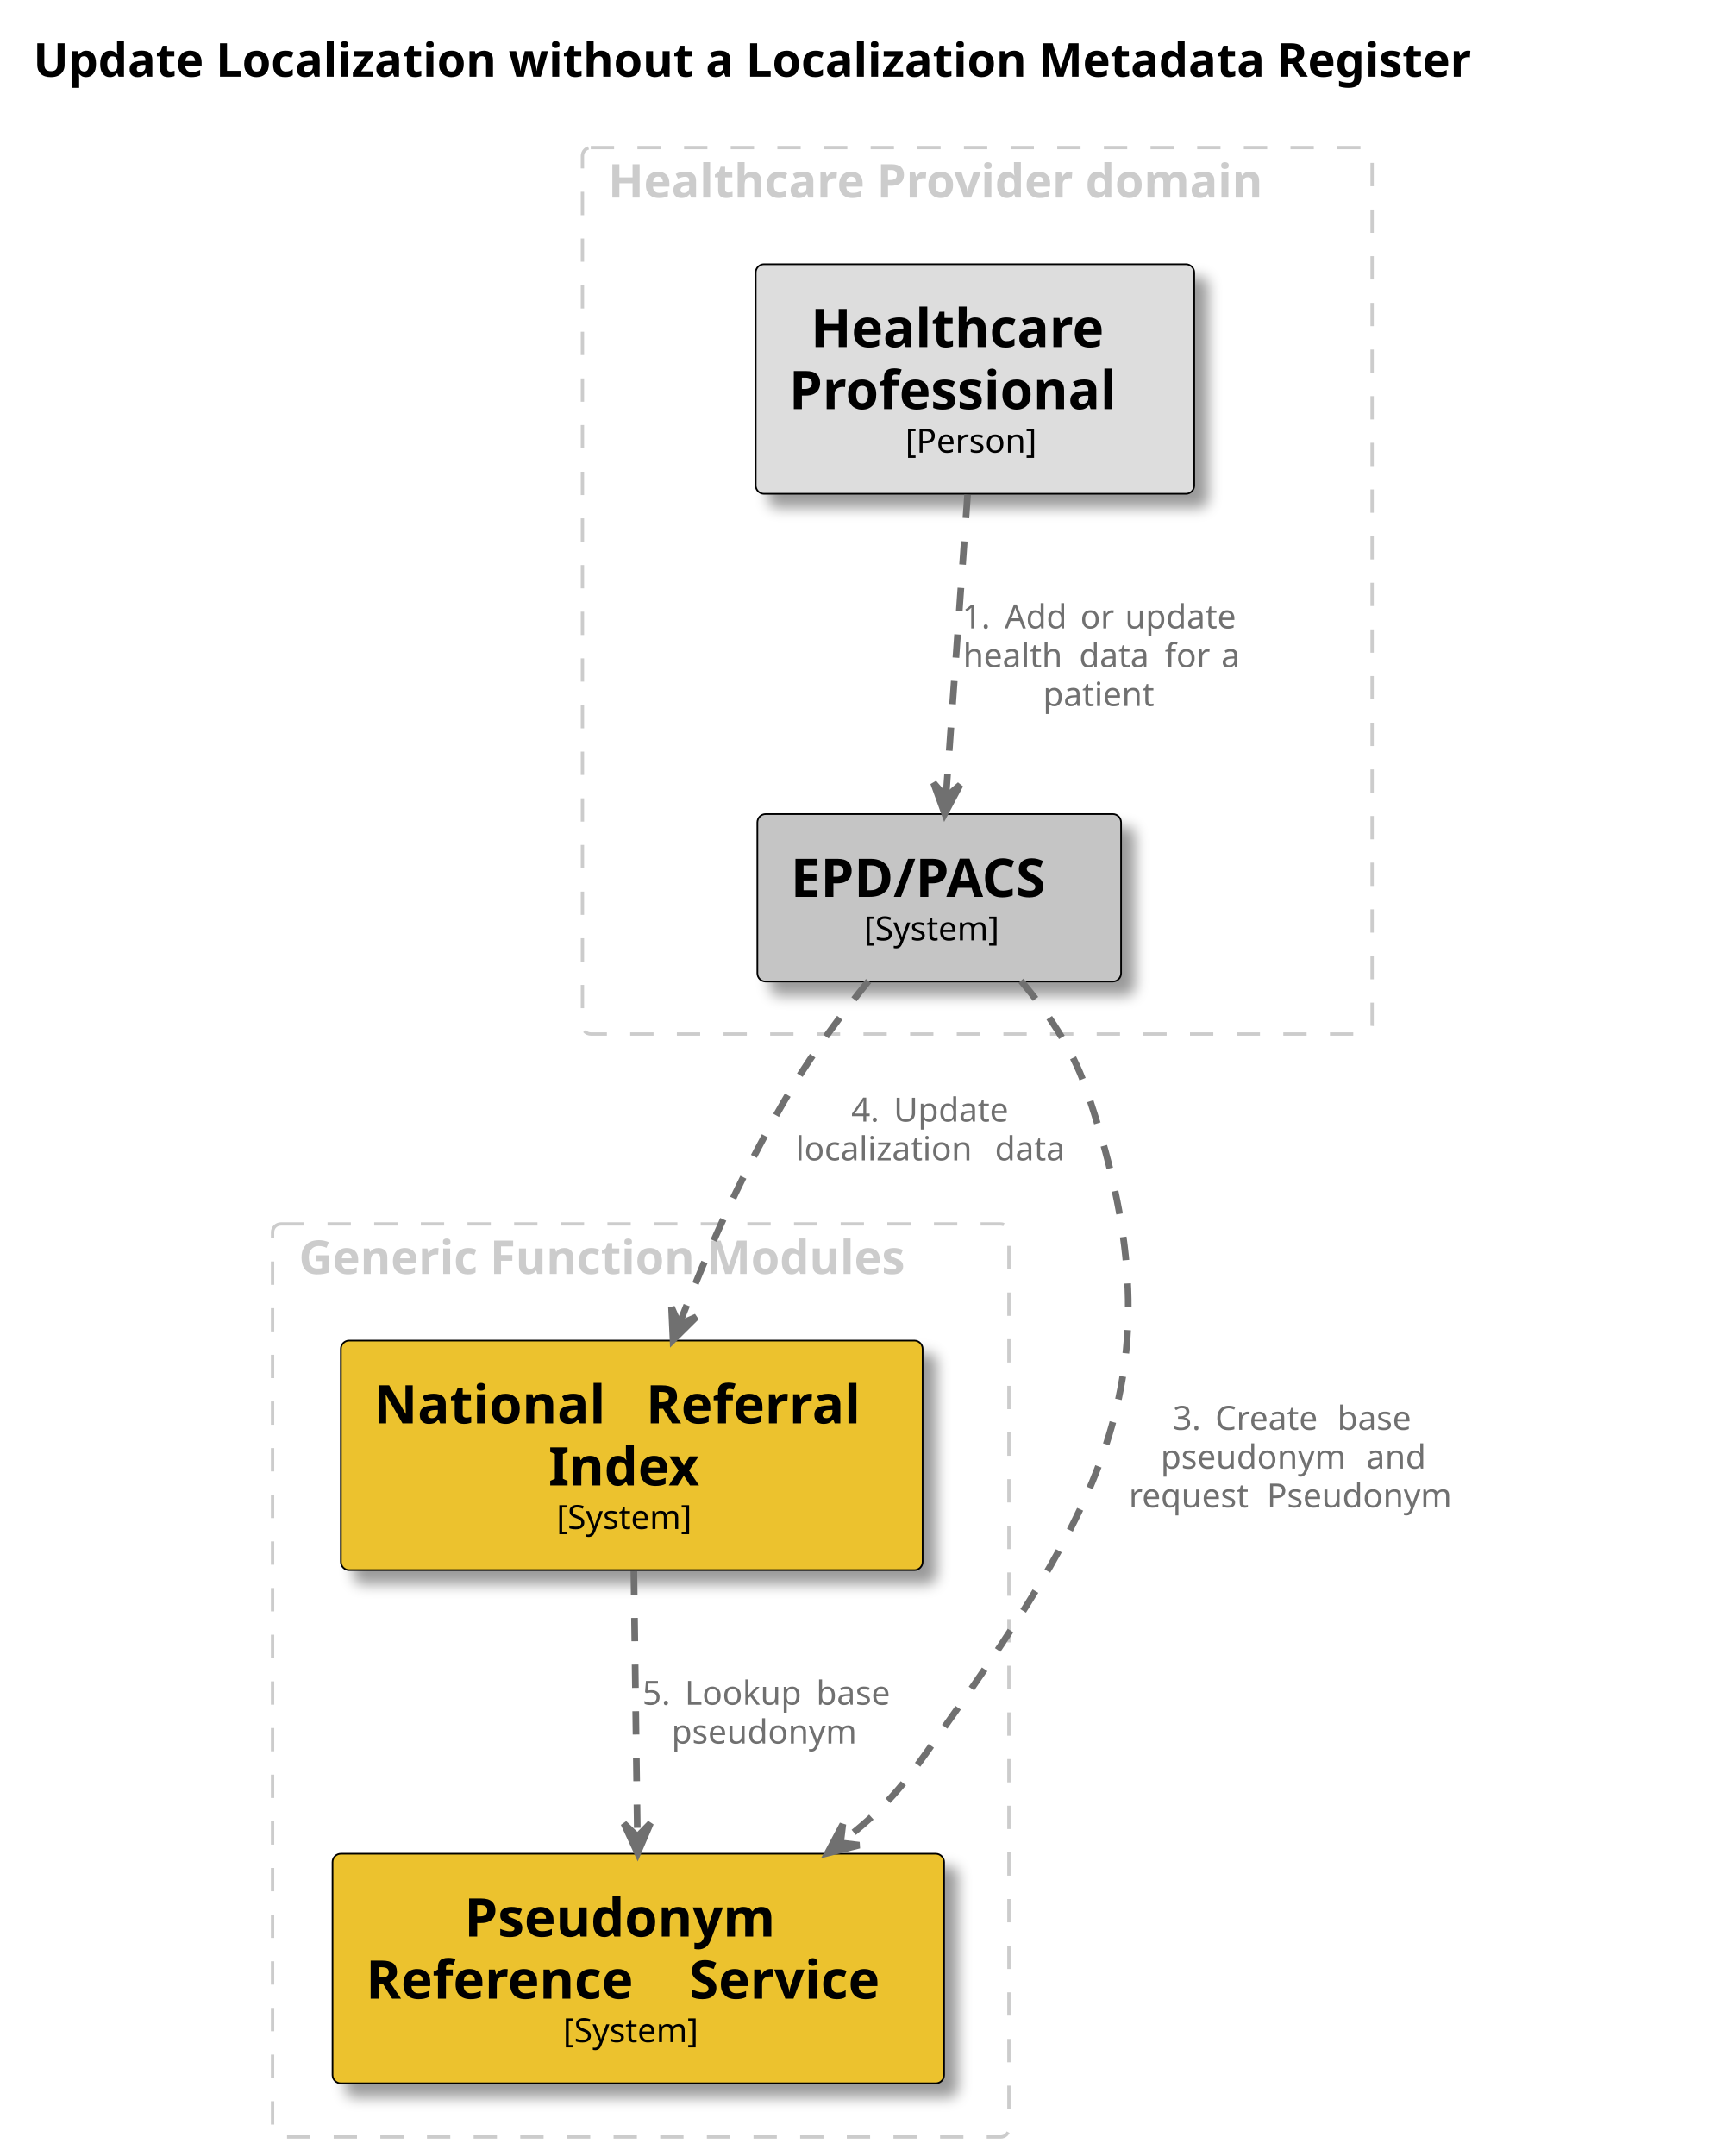
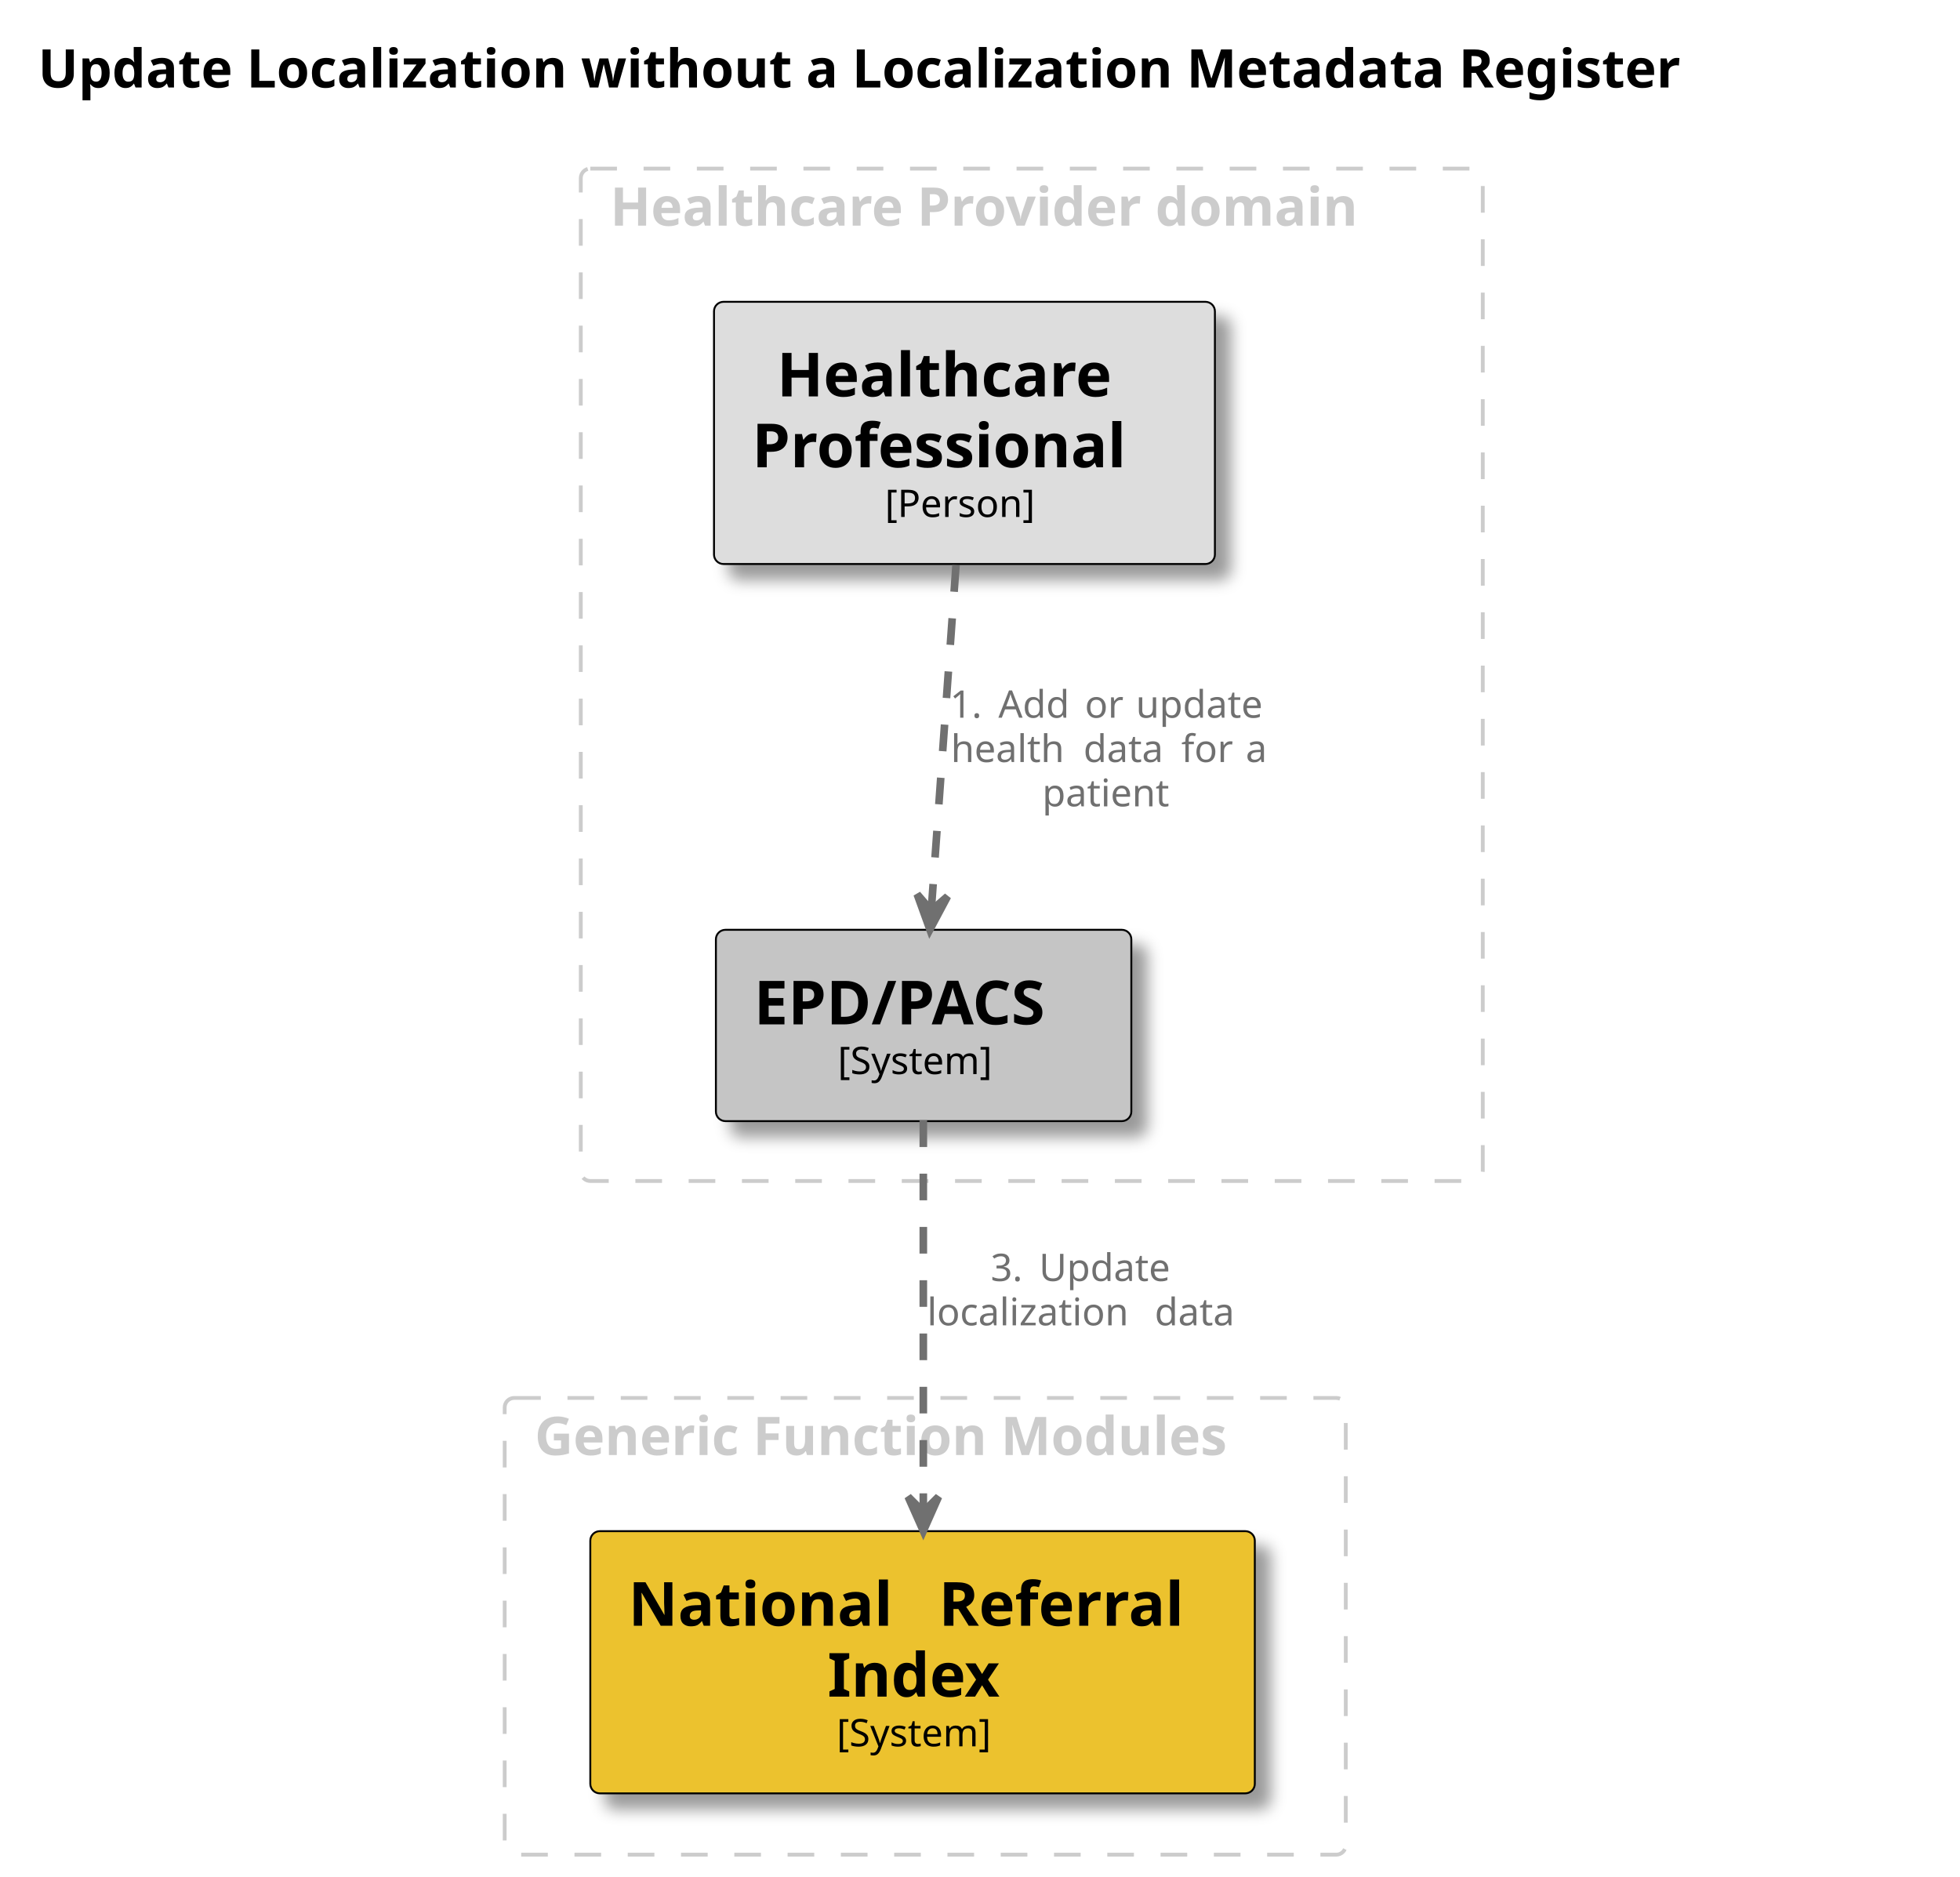
- <svg xmlns="http://www.w3.org/2000/svg" contentStyleType="text/css" height="647px" preserveAspectRatio="none" style="width:515px;height:647px;background:#FFFFFF;" version="1.1" viewBox="0 0 515 647" width="515px" zoomAndPan="magnify">
+ <svg xmlns="http://www.w3.org/2000/svg" contentStyleType="text/css" height="493px" preserveAspectRatio="none" style="width:515px;height:493px;background:#FFFFFF;" version="1.1" viewBox="0 0 515 493" width="515px" zoomAndPan="magnify">
  <defs>
-     <filter height="300%" id="ft8bjuc9xzxzd" width="300%" x="-1" y="-1">
+     <filter height="300%" id="fzafud13arjfj" width="300%" x="-1" y="-1">
      <feGaussianBlur result="blurOut" stdDeviation="2.0" />
      <feColorMatrix in="blurOut" result="blurOut2" type="matrix" values="0 0 0 0 0 0 0 0 0 0 0 0 0 0 0 0 0 0 .4 0" />
      <feOffset dx="4.0" dy="4.0" in="blurOut2" result="blurOut3" />
      <feBlend in="SourceGraphic" in2="blurOut3" mode="normal" />
    </filter>
  </defs>
  <g>
    <text fill="#000000" font-family="sans-serif" font-size="14" font-weight="bold" lengthAdjust="spacing" textLength="487.211" x="10" y="22.995">Update Localization without a Localization Metadata Register</text>
    <g id="cluster_group1">
-       <rect fill="none" height="274" rx="2.5" ry="2.5" style="stroke:#CCCCCC;stroke-width:1.0;stroke-dasharray:7.0,7.0;" width="221" x="81.803" y="367.297" />
-       <text fill="#CCCCCC" font-family="sans-serif" font-size="14" font-weight="bold" lengthAdjust="spacing" textLength="205.235" x="89.686" y="382.292">Generic Function Modules</text>
+       <rect fill="none" height="120" rx="2.5" ry="2.5" style="stroke:#CCCCCC;stroke-width:1.0;stroke-dasharray:7.0,7.0;" width="221" x="132.606" y="367.297" />
+       <text fill="#CCCCCC" font-family="sans-serif" font-size="14" font-weight="bold" lengthAdjust="spacing" textLength="205.235" x="140.488" y="382.292">Generic Function Modules</text>
    </g>
    <g id="cluster_group2">
-       <rect fill="none" height="266" rx="2.5" ry="2.5" style="stroke:#CCCCCC;stroke-width:1.0;stroke-dasharray:7.0,7.0;" width="237" x="174.803" y="44.297" />
-       <text fill="#CCCCCC" font-family="sans-serif" font-size="14" font-weight="bold" lengthAdjust="spacing" textLength="221.58" x="182.513" y="59.292">Healthcare Provider domain</text>
-     </g>
-     <g id="elem_PseudonymReferenceService">
-       <rect fill="#ECC22E" filter="url(#ft8bjuc9xzxzd)" height="68.891" rx="2.5" ry="2.5" style="stroke:#000000;stroke-width:0.5;" width="183.539" x="99.803" y="556.297" />
-       <text fill="#000000" font-family="sans-serif" font-size="16" font-weight="bold" lengthAdjust="spacing" textLength="104.43" x="139.358" y="581.148">Pseudonym</text>
-       <text fill="#000000" font-family="sans-serif" font-size="16" font-weight="bold" lengthAdjust="spacing" textLength="91.453" x="109.803" y="599.773">Reference</text>
-       <text fill="#000000" font-family="sans-serif" font-size="16" font-weight="bold" lengthAdjust="spacing" textLength="5.57" x="201.256" y="599.773"> </text>
-       <text fill="#000000" font-family="sans-serif" font-size="16" font-weight="bold" lengthAdjust="spacing" textLength="66.516" x="206.827" y="599.773">Service</text>
-       <text fill="#000000" font-family="sans-serif" font-size="10" lengthAdjust="spacing" textLength="45.093" x="169.026" y="612.829">[System]</text>
+       <rect fill="none" height="266" rx="2.5" ry="2.5" style="stroke:#CCCCCC;stroke-width:1.0;stroke-dasharray:7.0,7.0;" width="237" x="152.606" y="44.297" />
+       <text fill="#CCCCCC" font-family="sans-serif" font-size="14" font-weight="bold" lengthAdjust="spacing" textLength="221.58" x="160.315" y="59.292">Healthcare Provider domain</text>
    </g>
    <g id="elem_NationalReferralIndex">
-       <rect fill="#ECC22E" filter="url(#ft8bjuc9xzxzd)" height="68.891" rx="2.5" ry="2.5" style="stroke:#000000;stroke-width:0.5;" width="174.602" x="102.303" y="402.297" />
-       <text fill="#000000" font-family="sans-serif" font-size="16" font-weight="bold" lengthAdjust="spacing" textLength="75.984" x="112.303" y="427.148">National</text>
-       <text fill="#000000" font-family="sans-serif" font-size="16" font-weight="bold" lengthAdjust="spacing" textLength="5.57" x="188.288" y="427.148"> </text>
-       <text fill="#000000" font-family="sans-serif" font-size="16" font-weight="bold" lengthAdjust="spacing" textLength="73.047" x="193.858" y="427.148">Referral</text>
-       <text fill="#000000" font-family="sans-serif" font-size="16" font-weight="bold" lengthAdjust="spacing" textLength="49.969" x="164.62" y="445.773">Index</text>
-       <text fill="#000000" font-family="sans-serif" font-size="10" lengthAdjust="spacing" textLength="45.093" x="167.058" y="458.829">[System]</text>
+       <rect fill="#ECC22E" filter="url(#fzafud13arjfj)" height="68.891" rx="2.5" ry="2.5" style="stroke:#000000;stroke-width:0.5;" width="174.602" x="155.106" y="402.297" />
+       <text fill="#000000" font-family="sans-serif" font-size="16" font-weight="bold" lengthAdjust="spacing" textLength="75.984" x="165.106" y="427.148">National</text>
+       <text fill="#000000" font-family="sans-serif" font-size="16" font-weight="bold" lengthAdjust="spacing" textLength="5.57" x="241.09" y="427.148"> </text>
+       <text fill="#000000" font-family="sans-serif" font-size="16" font-weight="bold" lengthAdjust="spacing" textLength="73.047" x="246.66" y="427.148">Referral</text>
+       <text fill="#000000" font-family="sans-serif" font-size="16" font-weight="bold" lengthAdjust="spacing" textLength="49.969" x="217.422" y="445.773">Index</text>
+       <text fill="#000000" font-family="sans-serif" font-size="10" lengthAdjust="spacing" textLength="45.093" x="219.86" y="458.829">[System]</text>
    </g>
    <g id="elem_HealthcareProfessional">
-       <rect fill="#DDDDDD" filter="url(#ft8bjuc9xzxzd)" height="68.891" rx="2.5" ry="2.5" style="stroke:#000000;stroke-width:0.5;" width="131.617" x="226.803" y="79.297" />
-       <text fill="#000000" font-family="sans-serif" font-size="16" font-weight="bold" lengthAdjust="spacing" textLength="98.586" x="243.319" y="104.148">Healthcare</text>
-       <text fill="#000000" font-family="sans-serif" font-size="16" font-weight="bold" lengthAdjust="spacing" textLength="111.617" x="236.803" y="122.773">Professional</text>
-       <text fill="#000000" font-family="sans-serif" font-size="10" lengthAdjust="spacing" textLength="41.763" x="271.731" y="135.829">[Person]</text>
+       <rect fill="#DDDDDD" filter="url(#fzafud13arjfj)" height="68.891" rx="2.5" ry="2.5" style="stroke:#000000;stroke-width:0.5;" width="131.617" x="187.606" y="79.297" />
+       <text fill="#000000" font-family="sans-serif" font-size="16" font-weight="bold" lengthAdjust="spacing" textLength="98.586" x="204.121" y="104.148">Healthcare</text>
+       <text fill="#000000" font-family="sans-serif" font-size="16" font-weight="bold" lengthAdjust="spacing" textLength="111.617" x="197.606" y="122.773">Professional</text>
+       <text fill="#000000" font-family="sans-serif" font-size="10" lengthAdjust="spacing" textLength="41.763" x="232.533" y="135.829">[Person]</text>
    </g>
    <g id="elem_EPDPACS">
-       <rect fill="#C5C5C5" filter="url(#ft8bjuc9xzxzd)" height="50.266" rx="2.5" ry="2.5" style="stroke:#000000;stroke-width:0.5;" width="109.156" x="227.303" y="244.297" />
-       <text fill="#000000" font-family="sans-serif" font-size="16" font-weight="bold" lengthAdjust="spacing" textLength="89.156" x="237.303" y="269.148">EPD/PACS</text>
-       <text fill="#000000" font-family="sans-serif" font-size="10" lengthAdjust="spacing" textLength="45.093" x="259.335" y="282.204">[System]</text>
+       <rect fill="#C5C5C5" filter="url(#fzafud13arjfj)" height="50.266" rx="2.5" ry="2.5" style="stroke:#000000;stroke-width:0.5;" width="109.156" x="188.106" y="244.297" />
+       <text fill="#000000" font-family="sans-serif" font-size="16" font-weight="bold" lengthAdjust="spacing" textLength="89.156" x="198.106" y="269.148">EPD/PACS</text>
+       <text fill="#000000" font-family="sans-serif" font-size="10" lengthAdjust="spacing" textLength="45.093" x="220.137" y="282.204">[System]</text>
    </g>
    <g id="link_HealthcareProfessional_EPDPACS">
-       <path d="M290.393,148.487 C288.313,177.427 285.801,212.472 283.961,238.232 " fill="none" id="HealthcareProfessional-to-EPDPACS" style="stroke:#707070;stroke-width:2.0;stroke-dasharray:7.0,7.0;" />
-       <polygon fill="#707070" points="283.533,244.217,288.164,235.525,283.889,239.23,280.185,234.955,283.533,244.217" style="stroke:#707070;stroke-width:2.0;" />
-       <text fill="#707070" font-family="sans-serif" font-size="10" lengthAdjust="spacing" textLength="9.541" x="288.803" y="188.579">1.</text>
-       <text fill="#707070" font-family="sans-serif" font-size="10" lengthAdjust="spacing" textLength="3.179" x="298.344" y="188.579"> </text>
-       <text fill="#707070" font-family="sans-serif" font-size="10" lengthAdjust="spacing" textLength="19.536" x="301.523" y="188.579">Add</text>
-       <text fill="#707070" font-family="sans-serif" font-size="10" lengthAdjust="spacing" textLength="3.179" x="321.059" y="188.579"> </text>
-       <text fill="#707070" font-family="sans-serif" font-size="10" lengthAdjust="spacing" textLength="10.229" x="324.238" y="188.579">or</text>
-       <text fill="#707070" font-family="sans-serif" font-size="10" lengthAdjust="spacing" textLength="3.179" x="334.467" y="188.579"> </text>
-       <text fill="#707070" font-family="sans-serif" font-size="10" lengthAdjust="spacing" textLength="35.234" x="337.646" y="188.579">update</text>
-       <text fill="#707070" font-family="sans-serif" font-size="10" lengthAdjust="spacing" textLength="31.655" x="289.045" y="200.22">health</text>
-       <text fill="#707070" font-family="sans-serif" font-size="10" lengthAdjust="spacing" textLength="3.179" x="320.7" y="200.22"> </text>
-       <text fill="#707070" font-family="sans-serif" font-size="10" lengthAdjust="spacing" textLength="22.524" x="323.879" y="200.22">data</text>
-       <text fill="#707070" font-family="sans-serif" font-size="10" lengthAdjust="spacing" textLength="3.179" x="346.403" y="200.22"> </text>
-       <text fill="#707070" font-family="sans-serif" font-size="10" lengthAdjust="spacing" textLength="13.75" x="349.582" y="200.22">for</text>
-       <text fill="#707070" font-family="sans-serif" font-size="10" lengthAdjust="spacing" textLength="3.179" x="363.332" y="200.22"> </text>
-       <text fill="#707070" font-family="sans-serif" font-size="10" lengthAdjust="spacing" textLength="6.128" x="366.511" y="200.22">a</text>
-       <text fill="#707070" font-family="sans-serif" font-size="10" lengthAdjust="spacing" textLength="35.586" x="313.049" y="211.86">patient</text>
-     </g>
-     <g id="link_EPDPACS_PseudonymReferenceService">
-       <path d="M306.403,294.317 C314.163,303.507 321.763,314.607 325.803,326.297 C355.683,412.687 330.713,451.757 277.803,526.297 C269.853,537.497 264.035,543.825 253.065,552.425 " fill="none" id="EPDPACS-to-PseudonymReferenceService" style="stroke:#707070;stroke-width:2.0;stroke-dasharray:7.0,7.0;" />
-       <polygon fill="#707070" points="248.343,556.127,257.894,553.722,252.278,553.042,252.958,547.426,248.343,556.127" style="stroke:#707070;stroke-width:2.0;" />
-       <text fill="#707070" font-family="sans-serif" font-size="10" lengthAdjust="spacing" textLength="9.541" x="352.014" y="429.079">3.</text>
-       <text fill="#707070" font-family="sans-serif" font-size="10" lengthAdjust="spacing" textLength="3.179" x="361.555" y="429.079"> </text>
-       <text fill="#707070" font-family="sans-serif" font-size="10" lengthAdjust="spacing" textLength="33.447" x="364.733" y="429.079">Create</text>
-       <text fill="#707070" font-family="sans-serif" font-size="10" lengthAdjust="spacing" textLength="3.179" x="398.181" y="429.079"> </text>
-       <text fill="#707070" font-family="sans-serif" font-size="10" lengthAdjust="spacing" textLength="23.838" x="401.359" y="429.079">base</text>
-       <text fill="#707070" font-family="sans-serif" font-size="10" lengthAdjust="spacing" textLength="58.511" x="348.354" y="440.72">pseudonym</text>
-       <text fill="#707070" font-family="sans-serif" font-size="10" lengthAdjust="spacing" textLength="3.179" x="406.865" y="440.72"> </text>
-       <text fill="#707070" font-family="sans-serif" font-size="10" lengthAdjust="spacing" textLength="18.814" x="410.043" y="440.72">and</text>
-       <text fill="#707070" font-family="sans-serif" font-size="10" lengthAdjust="spacing" textLength="38.232" x="338.803" y="452.36">request</text>
-       <text fill="#707070" font-family="sans-serif" font-size="10" lengthAdjust="spacing" textLength="3.179" x="377.036" y="452.36"> </text>
-       <text fill="#707070" font-family="sans-serif" font-size="10" lengthAdjust="spacing" textLength="58.193" x="380.214" y="452.36">Pseudonym</text>
+       <path d="M251.196,148.487 C249.115,177.427 246.603,212.472 244.763,238.232 " fill="none" id="HealthcareProfessional-to-EPDPACS" style="stroke:#707070;stroke-width:2.0;stroke-dasharray:7.0,7.0;" />
+       <polygon fill="#707070" points="244.335,244.217,248.966,235.525,244.692,239.23,240.987,234.955,244.335,244.217" style="stroke:#707070;stroke-width:2.0;" />
+       <text fill="#707070" font-family="sans-serif" font-size="10" lengthAdjust="spacing" textLength="9.541" x="249.606" y="188.579">1.</text>
+       <text fill="#707070" font-family="sans-serif" font-size="10" lengthAdjust="spacing" textLength="3.179" x="259.147" y="188.579"> </text>
+       <text fill="#707070" font-family="sans-serif" font-size="10" lengthAdjust="spacing" textLength="19.536" x="262.325" y="188.579">Add</text>
+       <text fill="#707070" font-family="sans-serif" font-size="10" lengthAdjust="spacing" textLength="3.179" x="281.861" y="188.579"> </text>
+       <text fill="#707070" font-family="sans-serif" font-size="10" lengthAdjust="spacing" textLength="10.229" x="285.04" y="188.579">or</text>
+       <text fill="#707070" font-family="sans-serif" font-size="10" lengthAdjust="spacing" textLength="3.179" x="295.269" y="188.579"> </text>
+       <text fill="#707070" font-family="sans-serif" font-size="10" lengthAdjust="spacing" textLength="35.234" x="298.448" y="188.579">update</text>
+       <text fill="#707070" font-family="sans-serif" font-size="10" lengthAdjust="spacing" textLength="31.655" x="249.847" y="200.22">health</text>
+       <text fill="#707070" font-family="sans-serif" font-size="10" lengthAdjust="spacing" textLength="3.179" x="281.502" y="200.22"> </text>
+       <text fill="#707070" font-family="sans-serif" font-size="10" lengthAdjust="spacing" textLength="22.524" x="284.681" y="200.22">data</text>
+       <text fill="#707070" font-family="sans-serif" font-size="10" lengthAdjust="spacing" textLength="3.179" x="307.206" y="200.22"> </text>
+       <text fill="#707070" font-family="sans-serif" font-size="10" lengthAdjust="spacing" textLength="13.75" x="310.384" y="200.22">for</text>
+       <text fill="#707070" font-family="sans-serif" font-size="10" lengthAdjust="spacing" textLength="3.179" x="324.134" y="200.22"> </text>
+       <text fill="#707070" font-family="sans-serif" font-size="10" lengthAdjust="spacing" textLength="6.128" x="327.313" y="200.22">a</text>
+       <text fill="#707070" font-family="sans-serif" font-size="10" lengthAdjust="spacing" textLength="35.586" x="273.851" y="211.86">patient</text>
    </g>
    <g id="link_EPDPACS_NationalReferralIndex">
-       <path d="M260.673,294.407 C252.913,303.957 244.413,315.267 237.803,326.297 C223.303,350.517 212.843,374.317 204.173,396.547 " fill="none" id="EPDPACS-to-NationalReferralIndex" style="stroke:#707070;stroke-width:2.0;stroke-dasharray:7.0,7.0;" />
-       <polygon fill="#707070" points="201.993,402.137,208.99,395.205,203.81,397.479,201.537,392.299,201.993,402.137" style="stroke:#707070;stroke-width:2.0;" />
-       <text fill="#707070" font-family="sans-serif" font-size="10" lengthAdjust="spacing" textLength="9.541" x="255.493" y="336.579">4.</text>
-       <text fill="#707070" font-family="sans-serif" font-size="10" lengthAdjust="spacing" textLength="3.179" x="265.034" y="336.579"> </text>
-       <text fill="#707070" font-family="sans-serif" font-size="10" lengthAdjust="spacing" textLength="36.216" x="268.212" y="336.579">Update</text>
-       <text fill="#707070" font-family="sans-serif" font-size="10" lengthAdjust="spacing" textLength="56.611" x="238.803" y="348.22">localization</text>
-       <text fill="#707070" font-family="sans-serif" font-size="10" lengthAdjust="spacing" textLength="3.179" x="295.415" y="348.22"> </text>
-       <text fill="#707070" font-family="sans-serif" font-size="10" lengthAdjust="spacing" textLength="22.524" x="298.593" y="348.22">data</text>
-     </g>
-     <g id="link_NationalReferralIndex_PseudonymReferenceService">
-       <path d="M190.243,471.527 C190.583,496.717 190.955,524.987 191.285,550.157 " fill="none" id="NationalReferralIndex-to-PseudonymReferenceService" style="stroke:#707070;stroke-width:2.0;stroke-dasharray:7.0,7.0;" />
-       <polygon fill="#707070" points="191.363,556.157,195.245,547.105,191.298,551.157,187.246,547.21,191.363,556.157" style="stroke:#707070;stroke-width:2.0;" />
-       <text fill="#707070" font-family="sans-serif" font-size="10" lengthAdjust="spacing" textLength="9.541" x="192.803" y="511.579">5.</text>
-       <text fill="#707070" font-family="sans-serif" font-size="10" lengthAdjust="spacing" textLength="3.179" x="202.344" y="511.579"> </text>
-       <text fill="#707070" font-family="sans-serif" font-size="10" lengthAdjust="spacing" textLength="36.284" x="205.523" y="511.579">Lookup</text>
-       <text fill="#707070" font-family="sans-serif" font-size="10" lengthAdjust="spacing" textLength="3.179" x="241.807" y="511.579"> </text>
-       <text fill="#707070" font-family="sans-serif" font-size="10" lengthAdjust="spacing" textLength="23.838" x="244.986" y="511.579">base</text>
-       <text fill="#707070" font-family="sans-serif" font-size="10" lengthAdjust="spacing" textLength="58.511" x="201.558" y="523.22">pseudonym</text>
+       <path d="M242.606,294.367 C242.606,322.777 242.606,364.227 242.606,396.247 " fill="none" id="EPDPACS-to-NationalReferralIndex" style="stroke:#707070;stroke-width:2.0;stroke-dasharray:7.0,7.0;" />
+       <polygon fill="#707070" points="242.606,402.247,246.606,393.247,242.606,397.247,238.606,393.247,242.606,402.247" style="stroke:#707070;stroke-width:2.0;" />
+       <text fill="#707070" font-family="sans-serif" font-size="10" lengthAdjust="spacing" textLength="9.541" x="260.295" y="336.579">3.</text>
+       <text fill="#707070" font-family="sans-serif" font-size="10" lengthAdjust="spacing" textLength="3.179" x="269.836" y="336.579"> </text>
+       <text fill="#707070" font-family="sans-serif" font-size="10" lengthAdjust="spacing" textLength="36.216" x="273.015" y="336.579">Update</text>
+       <text fill="#707070" font-family="sans-serif" font-size="10" lengthAdjust="spacing" textLength="56.611" x="243.606" y="348.22">localization</text>
+       <text fill="#707070" font-family="sans-serif" font-size="10" lengthAdjust="spacing" textLength="3.179" x="300.217" y="348.22"> </text>
+       <text fill="#707070" font-family="sans-serif" font-size="10" lengthAdjust="spacing" textLength="22.524" x="303.396" y="348.22">data</text>
    </g>
  </g>
</svg>
